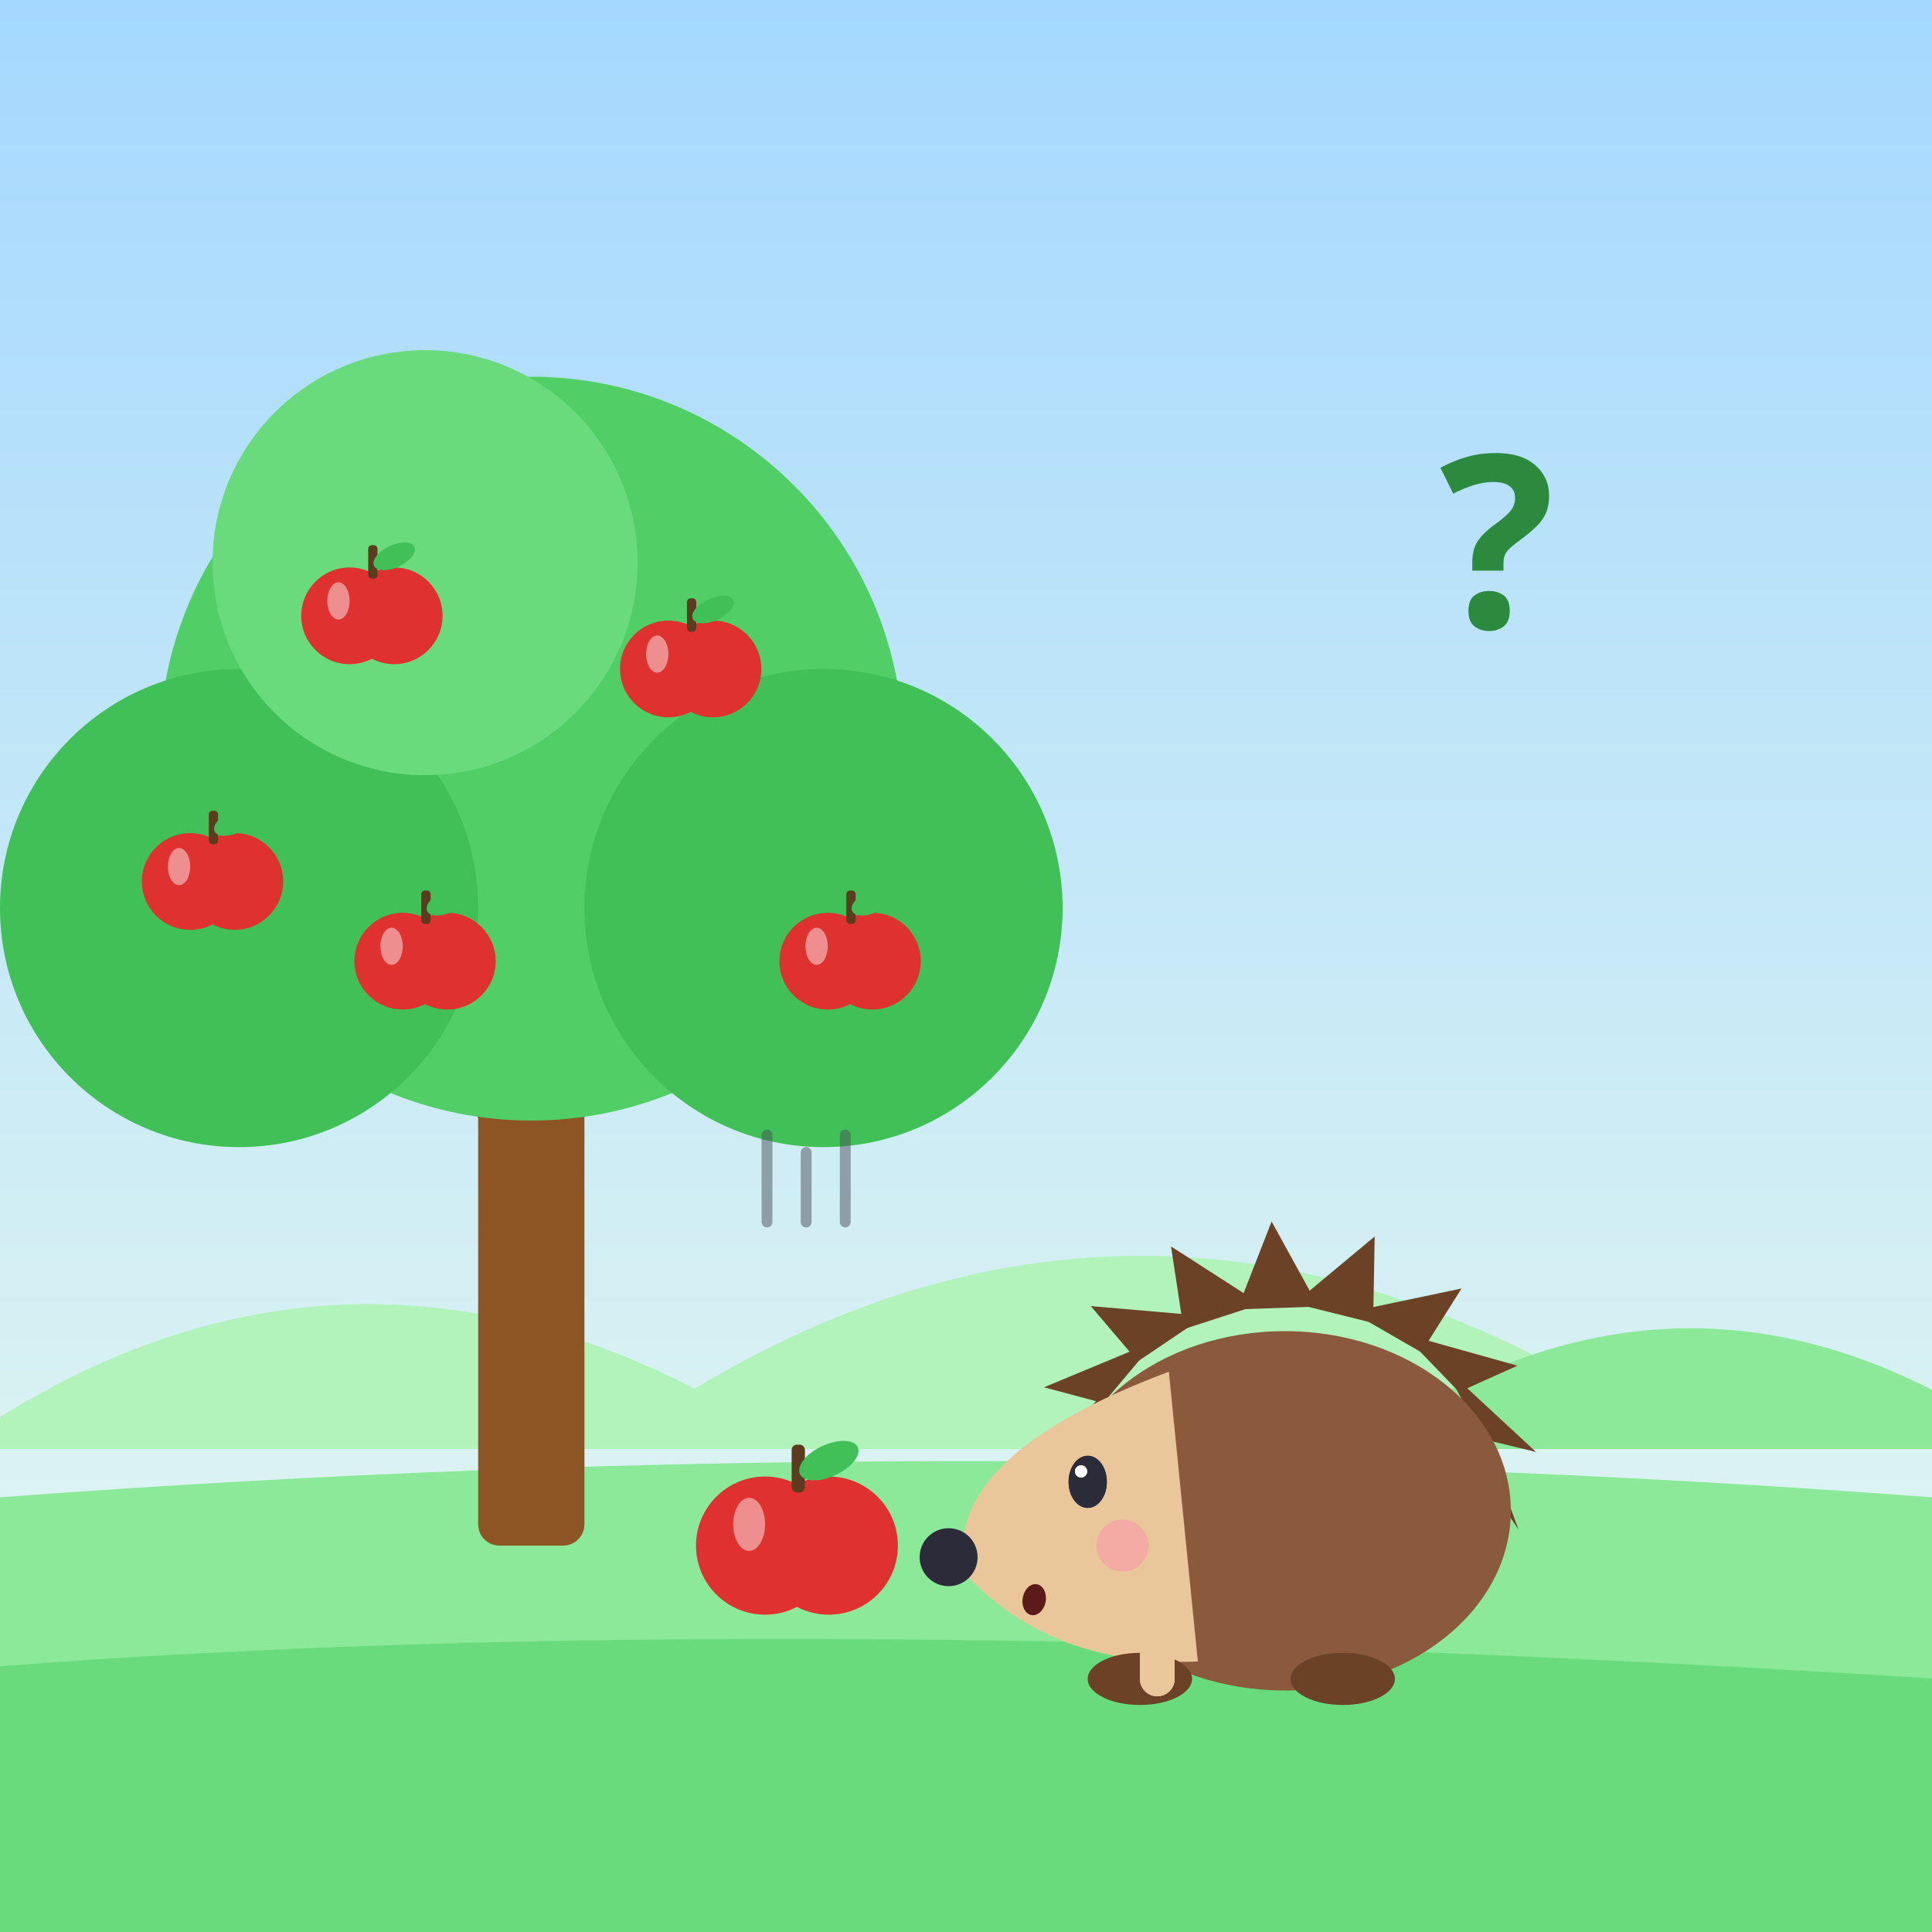
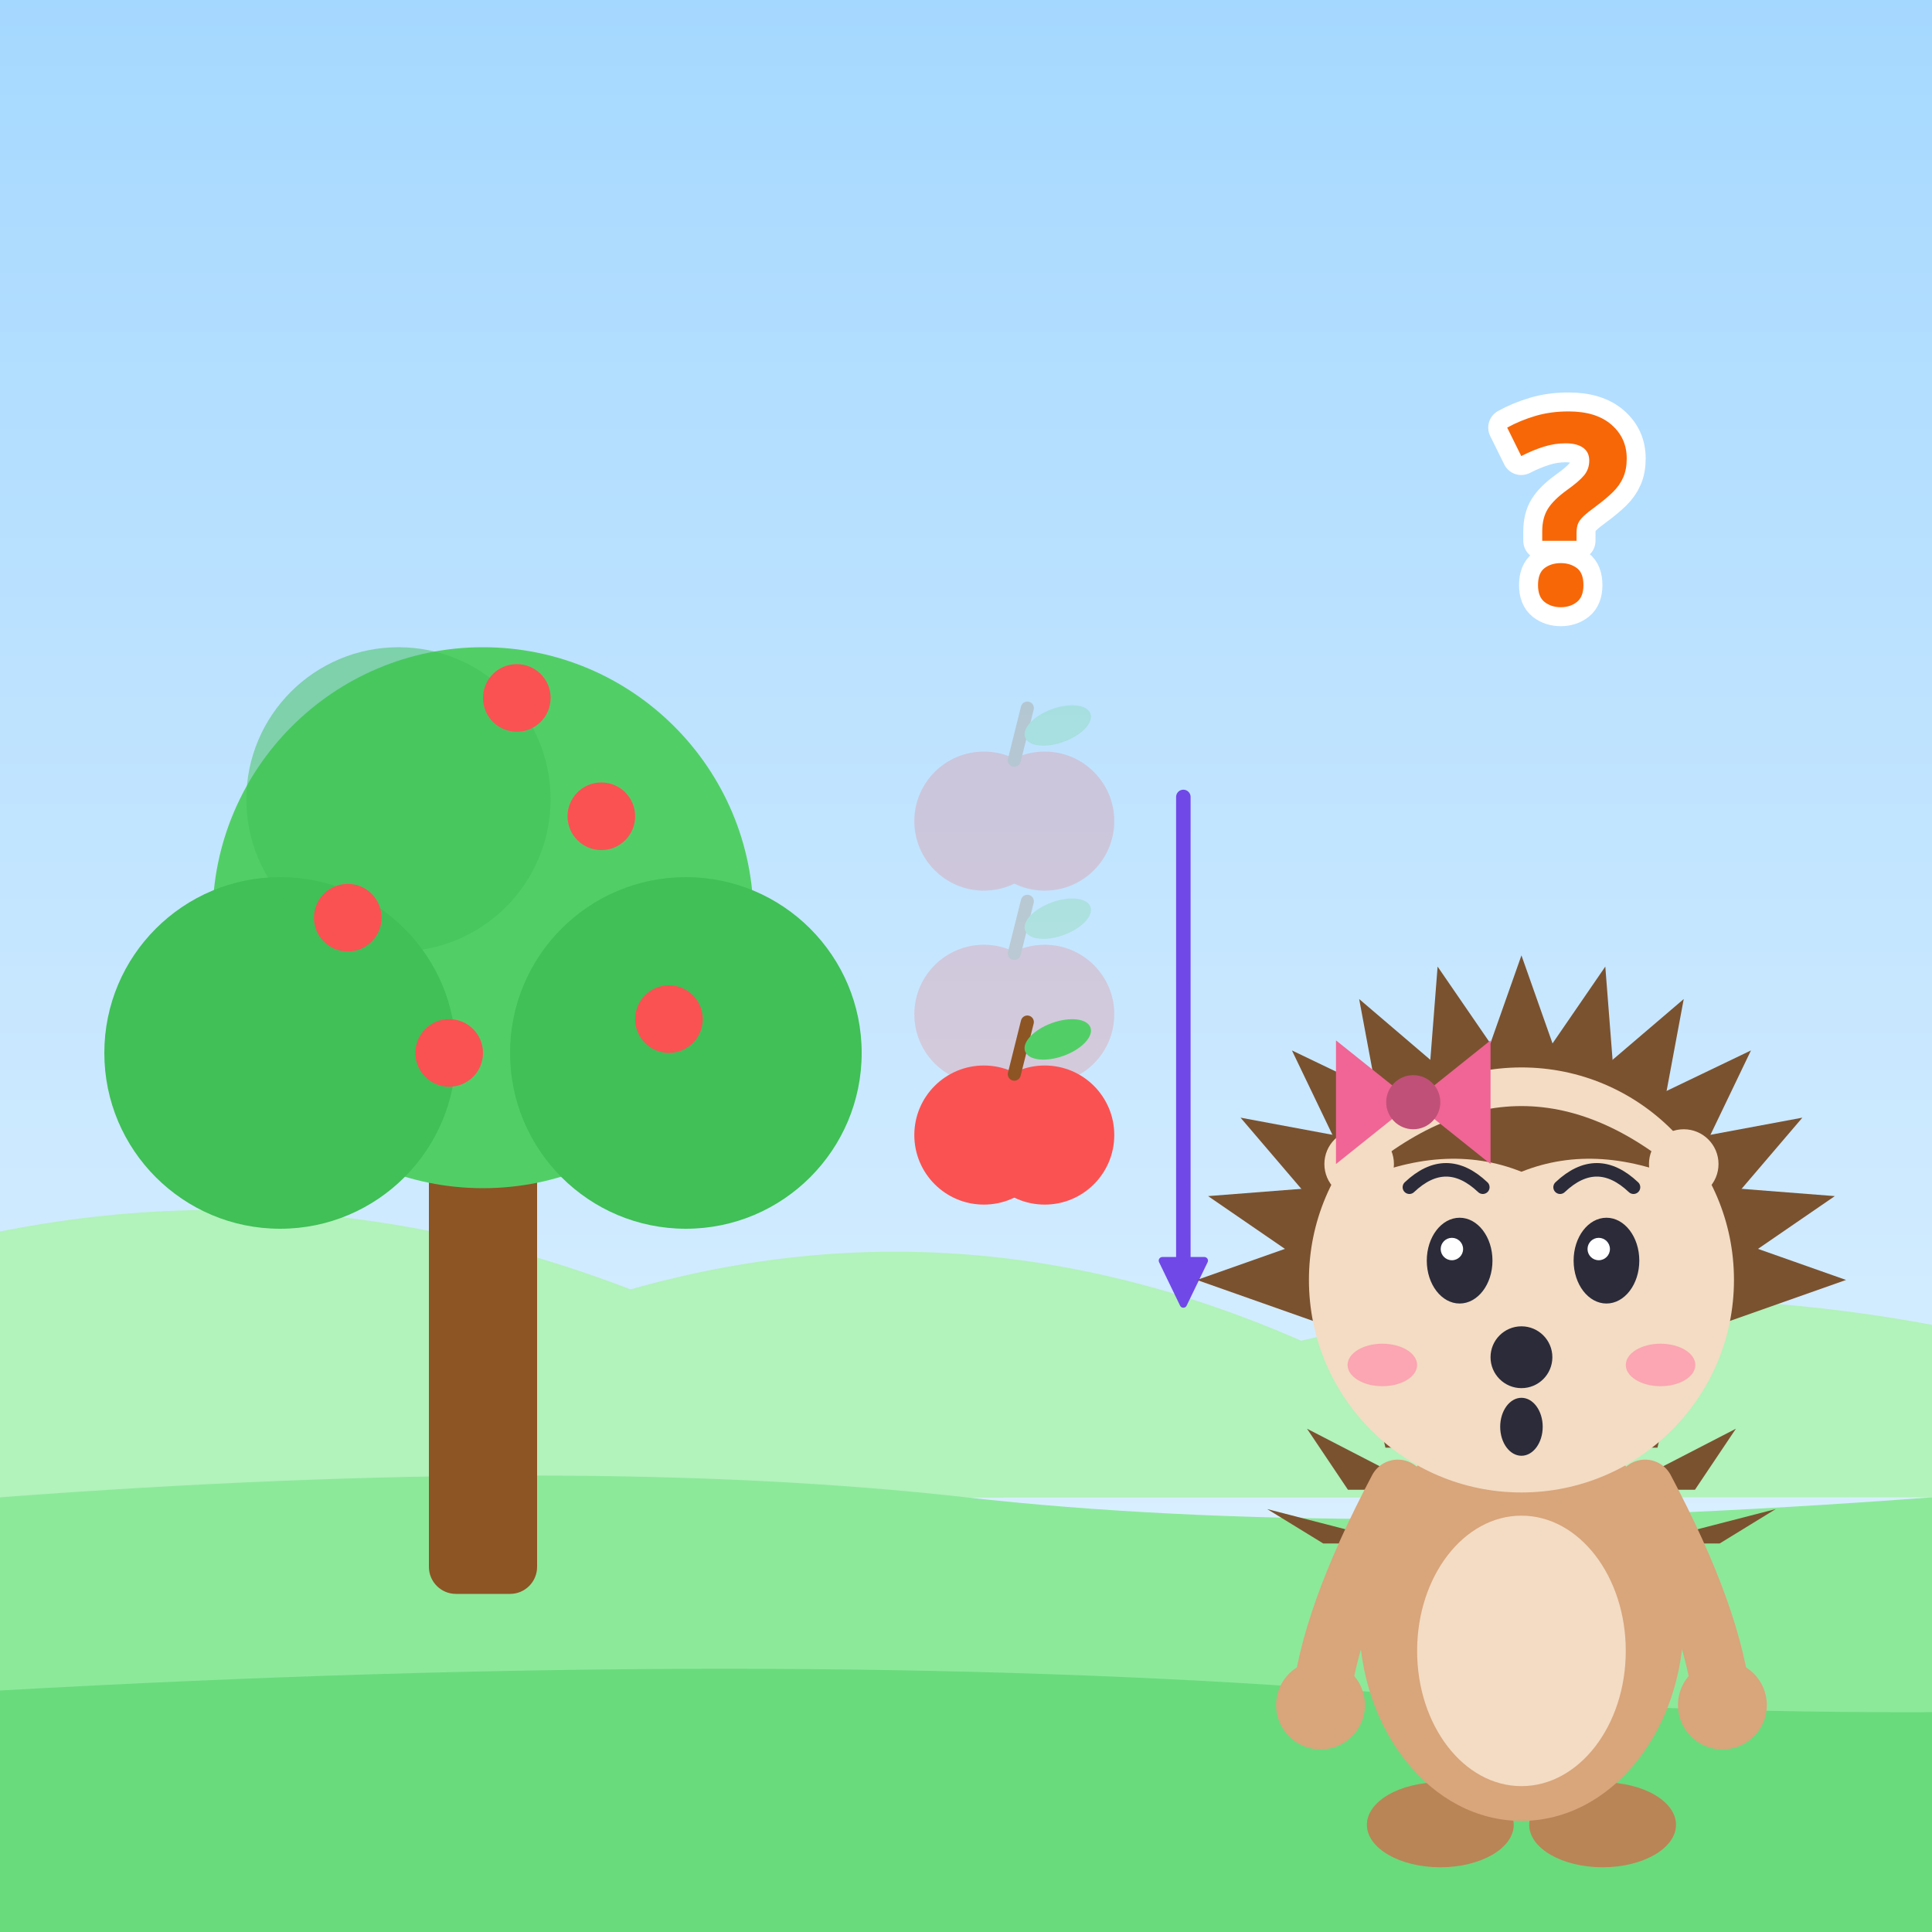
<svg xmlns="http://www.w3.org/2000/svg" viewBox="0 0 800 800" width="800" height="800">
  <defs>
-     <linearGradient id="ciel" x1="0" y1="0" x2="0" y2="1">
+     <linearGradient id="d2" x1="0" y1="0" x2="0" y2="1">
      <stop offset="0" stop-color="#a5d8ff" />
-       <stop offset="1" stop-color="#ebfbee" />
+       <stop offset="1" stop-color="#e7f5ff" />
    </linearGradient>
  </defs>
-   <rect width="800" height="800" fill="url(#ciel)" />
-   <path d="M -20 600 Q 150 480 330 600 Z" fill="#b2f2bb" />
-   <path d="M 250 600 Q 470 440 700 600 Z" fill="#b2f2bb" />
-   <path d="M 560 600 Q 700 500 840 600 Z" fill="#8ce99a" />
-   <path d="M 0 620 Q 400.0 590 800 620 L 800 800 L 0 800 Z" fill="#8ce99a" />
-   <path d="M 0 690 Q 320.0 665 800 695 L 800 800 L 0 800 Z" fill="#69db7c" />
-   <g transform="translate(220 640) scale(1.1 1.1)">
-     <rect x="-20" y="-200" width="40" height="200" rx="8" fill="#8d5524" />
-     <path d="M 0 -150 L -60 -220 M 0 -170 L 60 -240" fill="none" stroke="#8d5524" stroke-width="16" stroke-linecap="round" stroke-linejoin="round" />
-     <circle cx="0" cy="-300" r="140" fill="#51cf66" />
-     <circle cx="-110" cy="-240" r="90" fill="#40c057" />
-     <circle cx="110" cy="-240" r="90" fill="#40c057" />
-     <circle cx="-40" cy="-370" r="80" fill="#69db7c" />
-     <g transform="translate(-120 -250) scale(0.7 0.7)">
-       <circle cx="-12" cy="0" r="26" fill="#e03131" />
-       <circle cx="12" cy="0" r="26" fill="#e03131" />
-       <rect x="-2" y="-38" width="5" height="18" rx="2" fill="#5c3b1e" />
-       <ellipse cx="12" cy="-32" rx="12" ry="6" fill="#40c057" transform="rotate(-25 12 -32)" />
-       <ellipse cx="-18" cy="-8" rx="6" ry="10" fill="#fff" opacity="0.45" />
+   <rect x="0" y="0" width="800" height="800" fill="url(#d2)" />
+   <path d="M -236.9 620 Q 89.5 382 415.8 620 Z" fill="#b2f2bb" />
+   <path d="M 91.2 620 Q 370.6 416.6 650 620 Z" fill="#b2f2bb" />
+   <path d="M 366.4 620 Q 684.9 455.7 1003.4 620 Z" fill="#b2f2bb" />
+   <path d="M 0 620 Q 240.0 602 400.0 620 T 800 620 L 800 800 L 0 800 Z" fill="#8ce99a" />
+   <path d="M 0 700 Q 320.0 682 560.0 700 T 1000 700 L 800 800 L 0 800 Z" fill="#69db7c" />
+   <g transform="translate(200 660) scale(1.4 1.4)">
+     <rect x="-16" y="-140" width="32" height="140" rx="8" fill="#8d5524" />
+     <circle cx="0" cy="-200" r="80" fill="#51cf66" />
+     <circle cx="-60" cy="-160" r="52" fill="#40c057" />
+     <circle cx="60" cy="-160" r="52" fill="#40c057" />
+     <circle cx="-25" cy="-235" r="45" fill="#40c057" opacity="0.5" />
+     <circle cx="-40" cy="-200" r="10" fill="#fa5252" />
+     <circle cx="35" cy="-230" r="10" fill="#fa5252" />
+     <circle cx="55" cy="-170" r="10" fill="#fa5252" />
+     <circle cx="-10" cy="-160" r="10" fill="#fa5252" />
+     <circle cx="10" cy="-265" r="10" fill="#fa5252" />
+   </g>
+   <g opacity="0.2">
+     <g transform="translate(420 340) scale(1.8 1.8)">
+       <circle cx="-7" cy="0" r="16" fill="#fa5252" />
+       <circle cx="7" cy="0" r="16" fill="#fa5252" />
+       <line x1="0" y1="-14" x2="3" y2="-26" stroke="#8d5524" stroke-width="3" stroke-linecap="round" />
+       <ellipse cx="10" cy="-22" rx="8" ry="4" fill="#51cf66" transform="rotate(-20 10 -22)" />
    </g>
-     <g transform="translate(60 -330) scale(0.7 0.7)">
-       <circle cx="-12" cy="0" r="26" fill="#e03131" />
-       <circle cx="12" cy="0" r="26" fill="#e03131" />
-       <rect x="-2" y="-38" width="5" height="18" rx="2" fill="#5c3b1e" />
-       <ellipse cx="12" cy="-32" rx="12" ry="6" fill="#40c057" transform="rotate(-25 12 -32)" />
-       <ellipse cx="-18" cy="-8" rx="6" ry="10" fill="#fff" opacity="0.45" />
-     </g>
-     <g transform="translate(120 -220) scale(0.7 0.7)">
-       <circle cx="-12" cy="0" r="26" fill="#e03131" />
-       <circle cx="12" cy="0" r="26" fill="#e03131" />
-       <rect x="-2" y="-38" width="5" height="18" rx="2" fill="#5c3b1e" />
-       <ellipse cx="12" cy="-32" rx="12" ry="6" fill="#40c057" transform="rotate(-25 12 -32)" />
-       <ellipse cx="-18" cy="-8" rx="6" ry="10" fill="#fff" opacity="0.45" />
-     </g>
-     <g transform="translate(-40 -220) scale(0.7 0.7)">
-       <circle cx="-12" cy="0" r="26" fill="#e03131" />
-       <circle cx="12" cy="0" r="26" fill="#e03131" />
-       <rect x="-2" y="-38" width="5" height="18" rx="2" fill="#5c3b1e" />
-       <ellipse cx="12" cy="-32" rx="12" ry="6" fill="#40c057" transform="rotate(-25 12 -32)" />
-       <ellipse cx="-18" cy="-8" rx="6" ry="10" fill="#fff" opacity="0.45" />
-     </g>
-     <g transform="translate(-60 -350) scale(0.7 0.7)">
-       <circle cx="-12" cy="0" r="26" fill="#e03131" />
-       <circle cx="12" cy="0" r="26" fill="#e03131" />
-       <rect x="-2" y="-38" width="5" height="18" rx="2" fill="#5c3b1e" />
-       <ellipse cx="12" cy="-32" rx="12" ry="6" fill="#40c057" transform="rotate(-25 12 -32)" />
-       <ellipse cx="-18" cy="-8" rx="6" ry="10" fill="#fff" opacity="0.45" />
+     <g transform="translate(420 420) scale(1.8 1.8)">
+       <circle cx="-7" cy="0" r="16" fill="#fa5252" />
+       <circle cx="7" cy="0" r="16" fill="#fa5252" />
+       <line x1="0" y1="-14" x2="3" y2="-26" stroke="#8d5524" stroke-width="3" stroke-linecap="round" />
+       <ellipse cx="10" cy="-22" rx="8" ry="4" fill="#51cf66" transform="rotate(-20 10 -22)" />
    </g>
  </g>
-   <g transform="translate(330 640) scale(1.1 1.1)">
-     <circle cx="-12" cy="0" r="26" fill="#e03131" />
-     <circle cx="12" cy="0" r="26" fill="#e03131" />
-     <rect x="-2" y="-38" width="5" height="18" rx="2" fill="#5c3b1e" />
-     <ellipse cx="12" cy="-32" rx="12" ry="6" fill="#40c057" transform="rotate(-25 12 -32)" />
-     <ellipse cx="-18" cy="-8" rx="6" ry="10" fill="#fff" opacity="0.45" />
+   <g transform="translate(420 470) scale(1.8 1.8)">
+     <circle cx="-7" cy="0" r="16" fill="#fa5252" />
+     <circle cx="7" cy="0" r="16" fill="#fa5252" />
+     <line x1="0" y1="-14" x2="3" y2="-26" stroke="#8d5524" stroke-width="3" stroke-linecap="round" />
+     <ellipse cx="10" cy="-22" rx="8" ry="4" fill="#51cf66" transform="rotate(-20 10 -22)" />
  </g>
-   <g transform="translate(350 470) rotate(90) scale(0.9 0.9)" opacity="0.5">
-     <line x1="0" y1="0" x2="40" y2="0" stroke="#495057" stroke-width="5" stroke-linecap="round" />
-     <line x1="8" y1="18" x2="40" y2="18" stroke="#495057" stroke-width="5" stroke-linecap="round" />
-     <line x1="0" y1="36" x2="40" y2="36" stroke="#495057" stroke-width="5" stroke-linecap="round" />
+   <g>
+     <line x1="490" y1="330" x2="490" y2="524" stroke="#7048e8" stroke-width="6" stroke-linecap="round" />
+     <polygon points="490,540 481.3,522 498.7,522" fill="#7048e8" stroke="#7048e8" stroke-width="3" stroke-linejoin="round" />
  </g>
-   <g transform="translate(520 700) scale(-1.2 1.2)">
-     <polygon points="-89.8,-48.8 -61.8,-48.8 -104,-38.5" fill="#6b4226" transform="rotate(-110 -75.8 -48.8)" />
-     <polygon points="-93.8,-65.7 -65.8,-65.7 -109.8,-63.6" fill="#6b4226" transform="rotate(-94 -79.8 -65.7)" />
-     <polygon points="-92.5,-82.9 -64.5,-82.9 -107.8,-89.1" fill="#6b4226" transform="rotate(-78 -78.5 -82.9)" />
-     <polygon points="-85.8,-99.1 -57.8,-99.1 -98.3,-113.2" fill="#6b4226" transform="rotate(-62 -71.8 -99.1)" />
-     <polygon points="-74.4,-113.1 -46.4,-113.1 -81.9,-133.9" fill="#6b4226" transform="rotate(-46 -60.4 -113.1)" />
-     <polygon points="-59,-123.7 -31,-123.7 -60,-149.7" fill="#6b4226" transform="rotate(-30 -45 -123.7)" />
-     <polygon points="-40.9,-130.2 -12.9,-130.2 -34.2,-159.3" fill="#6b4226" transform="rotate(-14 -26.9 -130.2)" />
-     <polygon points="-21.6,-132 6.4,-132 -6.5,-161.9" fill="#6b4226" transform="rotate(2 -7.6 -132)" />
-     <polygon points="-2.4,-129 25.6,-129 20.9,-157.5" fill="#6b4226" transform="rotate(18 11.6 -129)" />
-     <polygon points="15.1,-121.4 43.1,-121.4 45.9,-146.3" fill="#6b4226" transform="rotate(34 29.1 -121.4)" />
-     <polygon points="29.6,-109.9 57.6,-109.9 66.6,-129.1" fill="#6b4226" transform="rotate(50 43.6 -109.9)" />
-     <polygon points="39.9,-95.2 67.9,-95.2 81.4,-107.4" fill="#6b4226" transform="rotate(66 53.9 -95.2)" />
-     <polygon points="45.3,-78.6 73.3,-78.6 89,-82.8" fill="#6b4226" transform="rotate(82 59.3 -78.6)" />
-     <ellipse cx="-10" cy="-62" rx="78" ry="62" fill="#8b5a3c" />
-     <path d="M 30 -110 Q 110 -80 100 -40 Q 70 -8 20 -10 Z" fill="#e9c79b" />
-     <circle cx="106" cy="-46" r="10" fill="#2b2b3a" />
-     <ellipse cx="-30" cy="-4" rx="18" ry="9" fill="#6b4226" />
-     <ellipse cx="40" cy="-4" rx="18" ry="9" fill="#6b4226" />
-     <g transform="translate(58 -72)">
-       <ellipse cx="0" cy="0" rx="6.6" ry="9" fill="#2b2b3a" />
-       <ellipse cx="0" cy="0" rx="6.6" ry="9" fill="#2b2b3a" />
-       <circle cx="2.3" cy="-3.6" r="2.1" fill="#fff" />
-       <circle cx="2.3" cy="-3.6" r="2.1" fill="#fff" />
+   <g transform="translate(630 770) scale(-1.6 1.6)">
+     <polygon points="-51.3,-81.8 -65.8,-90.7 -31.3,-81.8" fill="#7a5230" />
+     <polygon points="-44.9,-95.7 -55.5,-111.5 -24.9,-95.7" fill="#7a5230" />
+     <polygon points="-35.2,-106.6 -40.2,-127.9 -15.2,-106.6" fill="#7a5230" />
+     <polygon points="15.2,-106.6 40.2,-127.9 35.2,-106.6" fill="#7a5230" />
+     <polygon points="24.9,-95.7 55.5,-111.5 44.9,-95.7" fill="#7a5230" />
+     <polygon points="31.3,-81.8 65.8,-90.7 51.3,-81.8" fill="#7a5230" />
+     <ellipse cx="-21" cy="-9" rx="19" ry="11" fill="#b98556" />
+     <ellipse cx="21" cy="-9" rx="19" ry="11" fill="#b98556" />
+     <ellipse cx="0" cy="-62" rx="42" ry="52" fill="#d9a57b" />
+     <ellipse cx="0" cy="-54" rx="27" ry="35" fill="#f3dcc3" />
+     <path d="M -32 -96 Q -50 -62 -52 -40" fill="none" stroke="#d9a57b" stroke-width="15" stroke-linecap="round" stroke-linejoin="round" />
+     <path d="M 32 -96 Q 50 -62 52 -40" fill="none" stroke="#d9a57b" stroke-width="15" stroke-linecap="round" stroke-linejoin="round" />
+     <circle cx="-52" cy="-40" r="11.5" fill="#d9a57b" />
+     <circle cx="52" cy="-40" r="11.5" fill="#d9a57b" />
+     <g>
+       <polygon points="-50,-162 -84,-150 -50,-138" fill="#7a5230" />
+       <polygon points="-45.2,-174.5 -81.1,-171.7 -51.4,-151.3" fill="#7a5230" />
+       <polygon points="-37.3,-185.4 -72.7,-192 -49.3,-164.6" fill="#7a5230" />
+       <polygon points="-26.9,-193.8 -59.4,-209.4 -43.8,-176.9" fill="#7a5230" />
+       <polygon points="-14.6,-199.3 -42,-222.7 -35.4,-187.3" fill="#7a5230" />
+       <polygon points="-1.3,-201.4 -21.7,-231.1 -24.5,-195.2" fill="#7a5230" />
+       <polygon points="12,-200 0,-234 -12,-200" fill="#7a5230" />
+       <polygon points="24.5,-195.2 21.7,-231.1 1.3,-201.4" fill="#7a5230" />
+       <polygon points="35.4,-187.3 42,-222.7 14.6,-199.3" fill="#7a5230" />
+       <polygon points="43.8,-176.9 59.4,-209.4 26.9,-193.8" fill="#7a5230" />
+       <polygon points="49.3,-164.6 72.7,-192 37.3,-185.4" fill="#7a5230" />
+       <polygon points="51.4,-151.3 81.1,-171.7 45.2,-174.5" fill="#7a5230" />
+       <polygon points="50,-138 84,-150 50,-162" fill="#7a5230" />
+       <circle cx="0" cy="-150" r="55" fill="#f3dcc3" />
+       <path d="M -44 -175 Q 0 -215 44 -175 Q 20 -186 0 -178 Q -20 -186 -44 -175 Z" fill="#7a5230" />
+       <circle cx="-42" cy="-180" r="9" fill="#f3dcc3" />
+       <circle cx="42" cy="-180" r="9" fill="#f3dcc3" />
+       <ellipse cx="-36" cy="-128" rx="9" ry="5.5" fill="#ff8fab" opacity="0.7" />
+       <ellipse cx="36" cy="-128" rx="9" ry="5.5" fill="#ff8fab" opacity="0.7" />
+       <ellipse cx="-22" cy="-155" rx="8.5" ry="11.1" fill="#2b2b3a" />
+       <circle cx="-20" cy="-158" r="2.9" fill="#fff" />
+       <ellipse cx="16" cy="-155" rx="8.5" ry="11.1" fill="#2b2b3a" />
+       <circle cx="18" cy="-158" r="2.9" fill="#fff" />
+       <path d="M -29 -174 Q -19.5 -183 -10 -174" fill="none" stroke="#2b2b3a" stroke-width="3.5" stroke-linecap="round" stroke-linejoin="round" />
+       <path d="M 29 -174 Q 19.5 -183 10 -174" fill="none" stroke="#2b2b3a" stroke-width="3.5" stroke-linecap="round" stroke-linejoin="round" />
+       <circle cx="0" cy="-130" r="8" fill="#2b2b3a" />
+       <ellipse cx="0" cy="-112" rx="5.5" ry="7.5" fill="#2b2b3a" />
+       <g>
+         <polygon points="28,-196 8,-212 8,-180" fill="#f06595" />
+         <polygon points="28,-196 48,-212 48,-180" fill="#f06595" />
+         <circle cx="28" cy="-196" r="7" fill="#c05077" />
+       </g>
    </g>
-     <circle cx="46" cy="-50" r="9" fill="#ff8fab" opacity="0.5" />
-     <g transform="translate(76 -34) rotate(-10)">
-       <ellipse cx="0" cy="2.7" rx="4" ry="5.4" fill="#5c1a1a" />
-     </g>
-     <line x1="34" y1="-40" x2="34" y2="-4" stroke="#e9c79b" stroke-width="12" stroke-linecap="round" />
-     <line x1="34" y1="-40" x2="34" y2="-4" stroke="#e9c79b" stroke-width="12" stroke-linecap="round" />
  </g>
-   <text x="620" y="260" font-family="Fredoka, Andika, sans-serif" font-weight="700" font-size="100" text-anchor="middle" fill="#2b8a3e">?</text>
+   <text x="650" y="250" font-family="Fredoka, Andika, sans-serif" font-weight="700" font-size="110" text-anchor="middle" fill="#f76707" stroke="#fff" stroke-width="15.7" stroke-linejoin="round" paint-order="stroke">?</text>
</svg>
